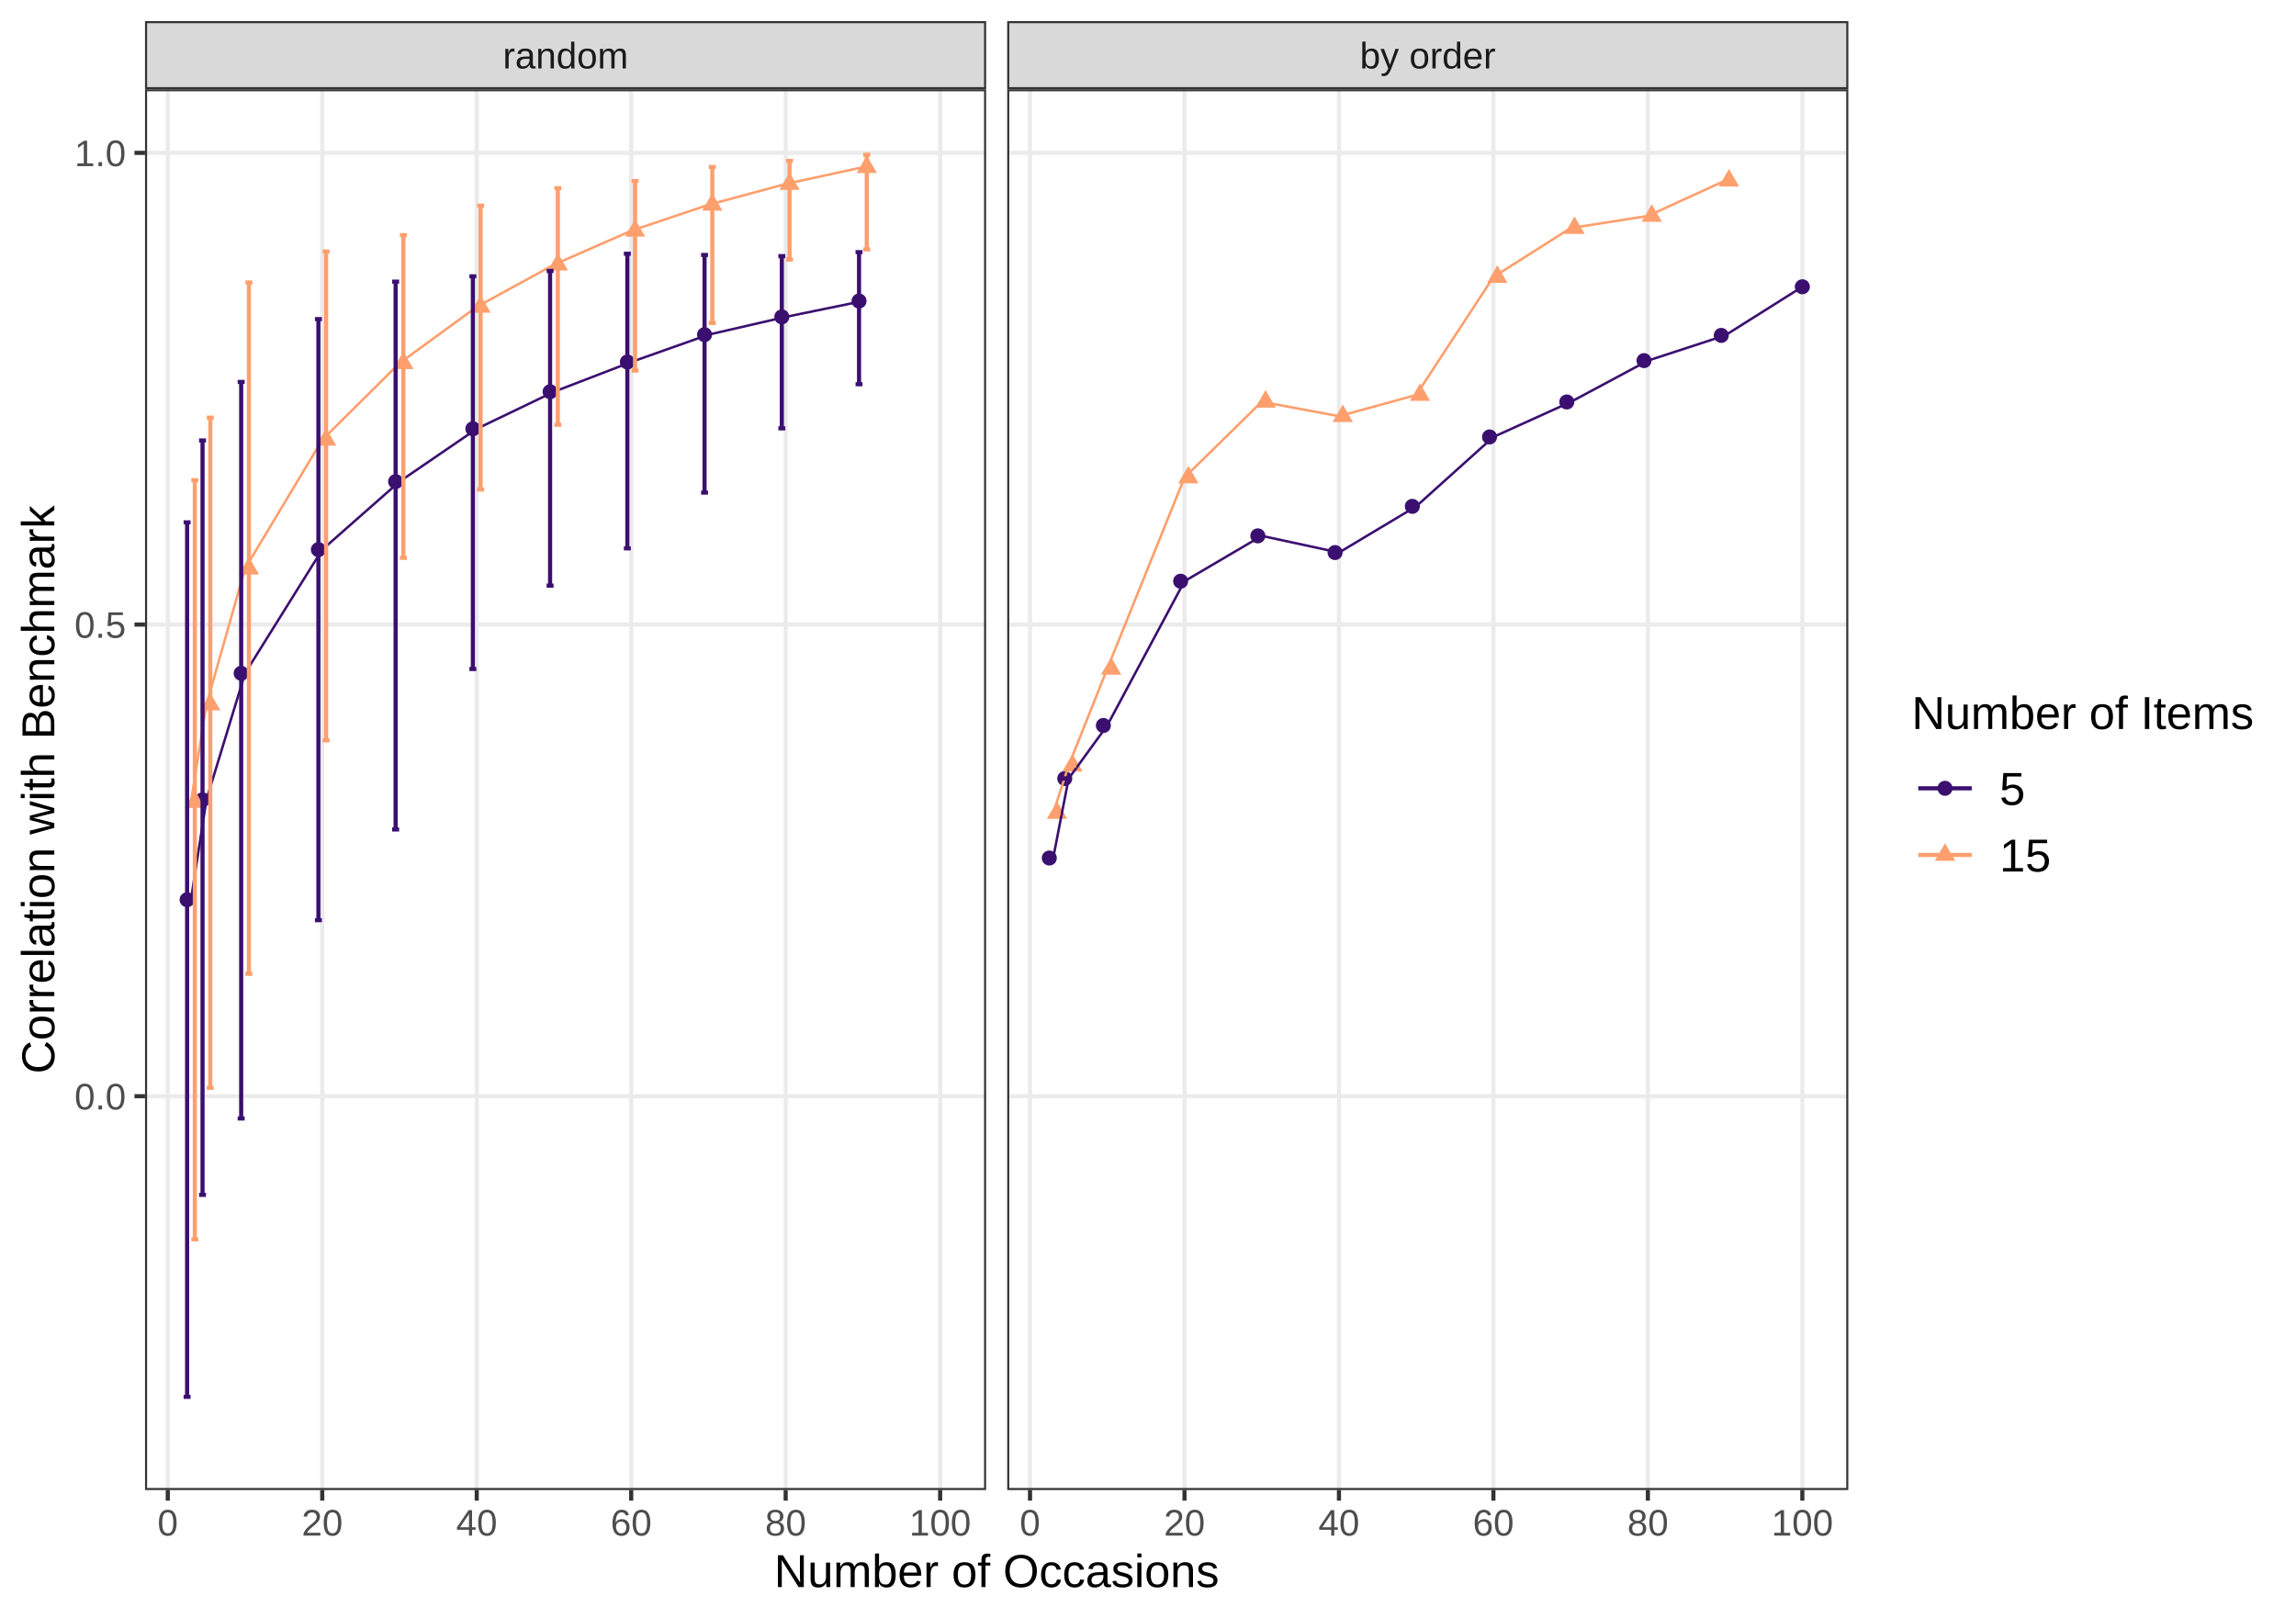
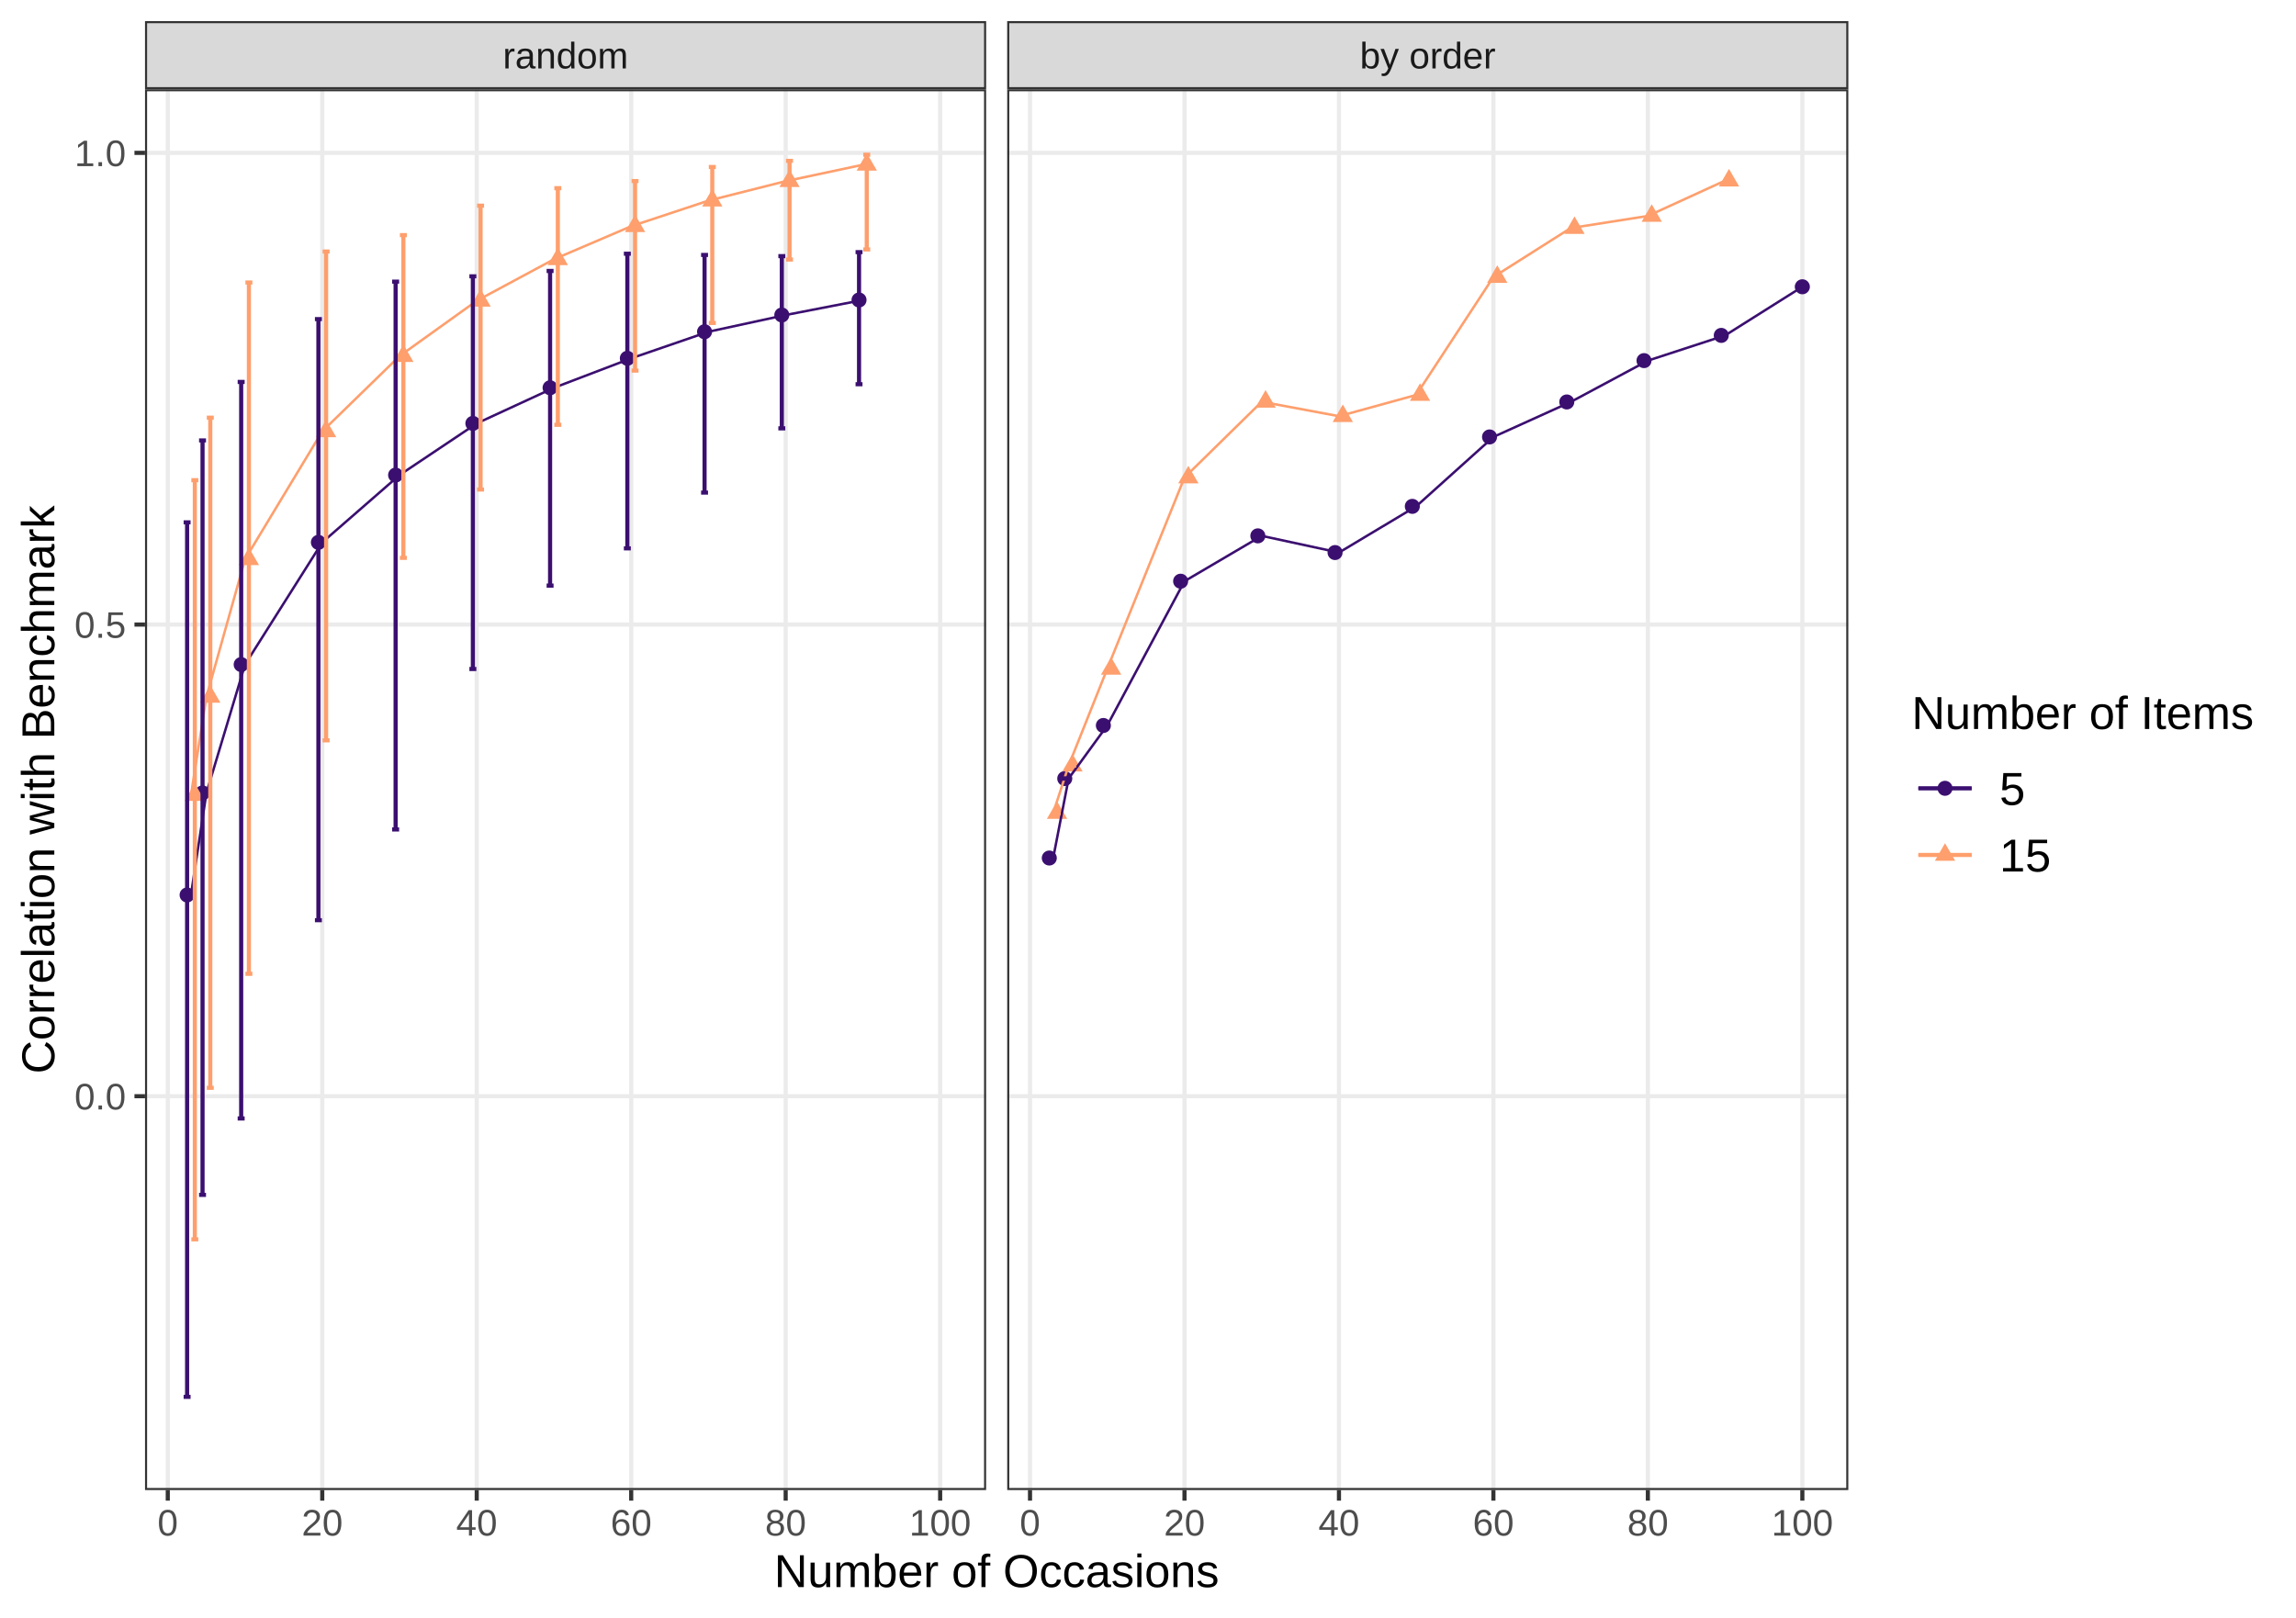
<svg xmlns="http://www.w3.org/2000/svg" width="595.28pt" height="419.53pt" viewBox="0 0 595.28 419.53">
  <g class="svglite">
    <defs>
      <style type="text/css">
    .svglite line, .svglite polyline, .svglite polygon, .svglite path, .svglite rect, .svglite circle {
      fill: none;
      stroke: #000000;
      stroke-linecap: round;
      stroke-linejoin: round;
      stroke-miterlimit: 10.00;
    }
    .svglite text {
      white-space: pre;
    }
    .svglite g.glyphgroup path {
      fill: inherit;
      stroke: none;
    }
  </style>
    </defs>
    <rect width="100%" height="100%" style="stroke: none; fill: #FFFFFF;" />
    <defs>
      <clipPath id="cpMC4wMHw1OTUuMjh8MC4wMHw0MTkuNTM=">
        <rect x="0.00" y="0.00" width="595.28" height="419.53" />
      </clipPath>
    </defs>
    <g clip-path="url(#cpMC4wMHw1OTUuMjh8MC4wMHw0MTkuNTM=)">
      <rect x="0.00" y="0.00" width="595.28" height="419.53" style="stroke-width: 1.07; stroke: #FFFFFF; fill: #FFFFFF;" />
    </g>
    <defs>
      <clipPath id="cpMzcuNjB8MjU1LjY2fDIzLjEzfDM4Ni4zOA==">
        <rect x="37.60" y="23.13" width="218.07" height="363.24" />
      </clipPath>
    </defs>
    <g clip-path="url(#cpMzcuNjB8MjU1LjY2fDIzLjEzfDM4Ni4zOA==)">
      <rect x="37.60" y="23.13" width="218.07" height="363.24" style="stroke-width: 1.07; stroke: none; fill: #FFFFFF;" />
      <polyline points="37.60,284.25 255.66,284.25 " style="stroke-width: 1.07; stroke: #EBEBEB; stroke-linecap: butt;" />
      <polyline points="37.60,161.95 255.66,161.95 " style="stroke-width: 1.07; stroke: #EBEBEB; stroke-linecap: butt;" />
      <polyline points="37.60,39.64 255.66,39.64 " style="stroke-width: 1.07; stroke: #EBEBEB; stroke-linecap: butt;" />
      <polyline points="43.50,386.38 43.50,23.13 " style="stroke-width: 1.07; stroke: #EBEBEB; stroke-linecap: butt;" />
      <polyline points="83.55,386.38 83.55,23.13 " style="stroke-width: 1.07; stroke: #EBEBEB; stroke-linecap: butt;" />
      <polyline points="123.60,386.38 123.60,23.13 " style="stroke-width: 1.07; stroke: #EBEBEB; stroke-linecap: butt;" />
      <polyline points="163.65,386.38 163.65,23.13 " style="stroke-width: 1.07; stroke: #EBEBEB; stroke-linecap: butt;" />
      <polyline points="203.70,386.38 203.70,23.13 " style="stroke-width: 1.07; stroke: #EBEBEB; stroke-linecap: butt;" />
      <polyline points="243.75,386.38 243.75,23.13 " style="stroke-width: 1.07; stroke: #EBEBEB; stroke-linecap: butt;" />
-       <circle cx="48.51" cy="233.30" r="1.95" style="stroke-width: 0.71; stroke: none; fill: #3B0F70;" />
-       <circle cx="52.51" cy="207.40" r="1.95" style="stroke-width: 0.71; stroke: none; fill: #3B0F70;" />
-       <circle cx="62.53" cy="174.59" r="1.95" style="stroke-width: 0.71; stroke: none; fill: #3B0F70;" />
-       <circle cx="82.55" cy="142.52" r="1.95" style="stroke-width: 0.71; stroke: none; fill: #3B0F70;" />
-       <circle cx="102.57" cy="124.88" r="1.95" style="stroke-width: 0.71; stroke: none; fill: #3B0F70;" />
-       <circle cx="122.60" cy="111.19" r="1.95" style="stroke-width: 0.71; stroke: none; fill: #3B0F70;" />
-       <circle cx="142.62" cy="101.58" r="1.95" style="stroke-width: 0.71; stroke: none; fill: #3B0F70;" />
-       <circle cx="162.65" cy="93.87" r="1.95" style="stroke-width: 0.71; stroke: none; fill: #3B0F70;" />
-       <circle cx="182.67" cy="86.78" r="1.95" style="stroke-width: 0.71; stroke: none; fill: #3B0F70;" />
-       <circle cx="202.70" cy="82.17" r="1.95" style="stroke-width: 0.71; stroke: none; fill: #3B0F70;" />
-       <circle cx="222.72" cy="78.06" r="1.95" style="stroke-width: 0.71; stroke: none; fill: #3B0F70;" />
-       <polygon points="50.51,204.92 53.14,209.48 47.88,209.48 " style="stroke-width: 0.71; stroke: none; fill: #FE9F6D;" />
-       <polygon points="54.52,179.65 57.15,184.21 51.88,184.21 " style="stroke-width: 0.71; stroke: none; fill: #FE9F6D;" />
-       <polygon points="64.53,144.40 67.16,148.96 61.90,148.96 " style="stroke-width: 0.71; stroke: none; fill: #FE9F6D;" />
-       <polygon points="84.55,111.01 87.19,115.57 81.92,115.57 " style="stroke-width: 0.71; stroke: none; fill: #FE9F6D;" />
-       <polygon points="104.58,91.14 107.21,95.70 101.94,95.70 " style="stroke-width: 0.71; stroke: none; fill: #FE9F6D;" />
-       <polygon points="124.60,76.53 127.23,81.09 121.97,81.09 " style="stroke-width: 0.71; stroke: none; fill: #FE9F6D;" />
-       <polygon points="144.63,65.59 147.26,70.15 141.99,70.15 " style="stroke-width: 0.71; stroke: none; fill: #FE9F6D;" />
-       <polygon points="164.65,56.80 167.28,61.36 162.02,61.36 " style="stroke-width: 0.71; stroke: none; fill: #FE9F6D;" />
-       <polygon points="184.67,50.07 187.31,54.63 182.04,54.63 " style="stroke-width: 0.71; stroke: none; fill: #FE9F6D;" />
-       <polygon points="204.70,44.67 207.33,49.23 202.07,49.23 " style="stroke-width: 0.71; stroke: none; fill: #FE9F6D;" />
-       <polygon points="224.72,40.31 227.36,44.87 222.09,44.87 " style="stroke-width: 0.71; stroke: none; fill: #FE9F6D;" />
-       <polyline points="49.51,233.30 53.52,207.40 63.53,174.59 83.55,142.52 103.58,124.88 123.60,111.19 143.62,101.58 163.65,93.87 183.67,86.78 203.70,82.17 223.72,78.06 " style="stroke-width: 0.64; stroke: #3B0F70; stroke-linecap: butt;" />
-       <polyline points="49.51,207.96 53.52,182.69 63.53,147.44 83.55,114.05 103.58,94.18 123.60,79.57 143.62,68.63 163.65,59.84 183.67,53.11 203.70,47.71 223.72,43.35 " style="stroke-width: 0.64; stroke: #FE9F6D; stroke-linecap: butt;" />
+       <circle cx="48.51" cy="232.07" r="1.95" style="stroke-width: 0.71; stroke: none; fill: #3B0F70;" />
+       <circle cx="52.51" cy="205.61" r="1.95" style="stroke-width: 0.71; stroke: none; fill: #3B0F70;" />
+       <circle cx="62.53" cy="172.32" r="1.95" style="stroke-width: 0.71; stroke: none; fill: #3B0F70;" />
+       <circle cx="82.55" cy="140.64" r="1.95" style="stroke-width: 0.71; stroke: none; fill: #3B0F70;" />
+       <circle cx="102.57" cy="123.19" r="1.95" style="stroke-width: 0.71; stroke: none; fill: #3B0F70;" />
+       <circle cx="122.60" cy="109.79" r="1.95" style="stroke-width: 0.71; stroke: none; fill: #3B0F70;" />
+       <circle cx="142.62" cy="100.55" r="1.95" style="stroke-width: 0.71; stroke: none; fill: #3B0F70;" />
+       <circle cx="162.65" cy="92.91" r="1.95" style="stroke-width: 0.71; stroke: none; fill: #3B0F70;" />
+       <circle cx="182.67" cy="86.02" r="1.95" style="stroke-width: 0.71; stroke: none; fill: #3B0F70;" />
+       <circle cx="202.70" cy="81.68" r="1.95" style="stroke-width: 0.71; stroke: none; fill: #3B0F70;" />
+       <circle cx="222.72" cy="77.79" r="1.95" style="stroke-width: 0.71; stroke: none; fill: #3B0F70;" />
+       <polygon points="50.51,203.12 53.14,207.68 47.88,207.68 " style="stroke-width: 0.71; stroke: none; fill: #FE9F6D;" />
+       <polygon points="54.52,177.66 57.15,182.22 51.88,182.22 " style="stroke-width: 0.71; stroke: none; fill: #FE9F6D;" />
+       <polygon points="64.53,141.97 67.16,146.53 61.90,146.53 " style="stroke-width: 0.71; stroke: none; fill: #FE9F6D;" />
+       <polygon points="84.55,108.81 87.19,113.37 81.92,113.37 " style="stroke-width: 0.71; stroke: none; fill: #FE9F6D;" />
+       <polygon points="104.58,89.30 107.21,93.86 101.94,93.86 " style="stroke-width: 0.71; stroke: none; fill: #FE9F6D;" />
+       <polygon points="124.60,74.95 127.23,79.51 121.97,79.51 " style="stroke-width: 0.71; stroke: none; fill: #FE9F6D;" />
+       <polygon points="144.63,64.19 147.26,68.75 141.99,68.75 " style="stroke-width: 0.71; stroke: none; fill: #FE9F6D;" />
+       <polygon points="164.65,55.62 167.28,60.18 162.02,60.18 " style="stroke-width: 0.71; stroke: none; fill: #FE9F6D;" />
+       <polygon points="184.67,48.99 187.31,53.55 182.04,53.55 " style="stroke-width: 0.71; stroke: none; fill: #FE9F6D;" />
+       <polygon points="204.70,43.94 207.33,48.50 202.07,48.50 " style="stroke-width: 0.71; stroke: none; fill: #FE9F6D;" />
+       <polygon points="224.72,39.68 227.36,44.24 222.09,44.24 " style="stroke-width: 0.71; stroke: none; fill: #FE9F6D;" />
+       <polyline points="49.51,232.07 53.52,205.61 63.53,172.32 83.55,140.64 103.58,123.19 123.60,109.79 143.62,100.55 163.65,92.91 183.67,86.02 203.70,81.68 223.72,77.79 " style="stroke-width: 0.64; stroke: #3B0F70; stroke-linecap: butt;" />
+       <polyline points="49.51,206.16 53.52,180.70 63.53,145.01 83.55,111.85 103.58,92.34 123.60,77.99 143.62,67.23 163.65,58.66 183.67,52.03 203.70,46.98 223.72,42.72 " style="stroke-width: 0.64; stroke: #FE9F6D; stroke-linecap: butt;" />
      <polyline points="47.61,135.45 49.41,135.45 " style="stroke-width: 1.07; stroke: #3B0F70; stroke-linecap: butt;" />
      <polyline points="48.51,135.45 48.51,362.21 " style="stroke-width: 1.07; stroke: #3B0F70; stroke-linecap: butt;" />
      <polyline points="47.61,362.21 49.41,362.21 " style="stroke-width: 1.07; stroke: #3B0F70; stroke-linecap: butt;" />
      <polyline points="51.61,114.21 53.41,114.21 " style="stroke-width: 1.07; stroke: #3B0F70; stroke-linecap: butt;" />
      <polyline points="52.51,114.21 52.51,309.83 " style="stroke-width: 1.07; stroke: #3B0F70; stroke-linecap: butt;" />
      <polyline points="51.61,309.83 53.41,309.83 " style="stroke-width: 1.07; stroke: #3B0F70; stroke-linecap: butt;" />
      <polyline points="61.62,99.04 63.43,99.04 " style="stroke-width: 1.07; stroke: #3B0F70; stroke-linecap: butt;" />
      <polyline points="62.53,99.04 62.53,290.02 " style="stroke-width: 1.07; stroke: #3B0F70; stroke-linecap: butt;" />
      <polyline points="61.62,290.02 63.43,290.02 " style="stroke-width: 1.07; stroke: #3B0F70; stroke-linecap: butt;" />
      <polyline points="81.65,82.74 83.45,82.74 " style="stroke-width: 1.07; stroke: #3B0F70; stroke-linecap: butt;" />
      <polyline points="82.55,82.74 82.55,238.61 " style="stroke-width: 1.07; stroke: #3B0F70; stroke-linecap: butt;" />
      <polyline points="81.65,238.61 83.45,238.61 " style="stroke-width: 1.07; stroke: #3B0F70; stroke-linecap: butt;" />
      <polyline points="101.67,73.03 103.48,73.03 " style="stroke-width: 1.07; stroke: #3B0F70; stroke-linecap: butt;" />
      <polyline points="102.57,73.03 102.57,215.08 " style="stroke-width: 1.07; stroke: #3B0F70; stroke-linecap: butt;" />
      <polyline points="101.67,215.08 103.48,215.08 " style="stroke-width: 1.07; stroke: #3B0F70; stroke-linecap: butt;" />
      <polyline points="121.70,71.65 123.50,71.65 " style="stroke-width: 1.07; stroke: #3B0F70; stroke-linecap: butt;" />
      <polyline points="122.60,71.65 122.60,173.47 " style="stroke-width: 1.07; stroke: #3B0F70; stroke-linecap: butt;" />
      <polyline points="121.70,173.47 123.50,173.47 " style="stroke-width: 1.07; stroke: #3B0F70; stroke-linecap: butt;" />
      <polyline points="141.72,70.26 143.52,70.26 " style="stroke-width: 1.07; stroke: #3B0F70; stroke-linecap: butt;" />
      <polyline points="142.62,70.26 142.62,151.85 " style="stroke-width: 1.07; stroke: #3B0F70; stroke-linecap: butt;" />
      <polyline points="141.72,151.85 143.52,151.85 " style="stroke-width: 1.07; stroke: #3B0F70; stroke-linecap: butt;" />
      <polyline points="161.75,65.79 163.55,65.79 " style="stroke-width: 1.07; stroke: #3B0F70; stroke-linecap: butt;" />
      <polyline points="162.65,65.79 162.65,142.19 " style="stroke-width: 1.07; stroke: #3B0F70; stroke-linecap: butt;" />
      <polyline points="161.75,142.19 163.55,142.19 " style="stroke-width: 1.07; stroke: #3B0F70; stroke-linecap: butt;" />
      <polyline points="181.77,66.11 183.57,66.11 " style="stroke-width: 1.07; stroke: #3B0F70; stroke-linecap: butt;" />
      <polyline points="182.67,66.11 182.67,127.73 " style="stroke-width: 1.07; stroke: #3B0F70; stroke-linecap: butt;" />
      <polyline points="181.77,127.73 183.57,127.73 " style="stroke-width: 1.07; stroke: #3B0F70; stroke-linecap: butt;" />
      <polyline points="201.80,66.42 203.60,66.42 " style="stroke-width: 1.07; stroke: #3B0F70; stroke-linecap: butt;" />
      <polyline points="202.70,66.42 202.70,111.07 " style="stroke-width: 1.07; stroke: #3B0F70; stroke-linecap: butt;" />
      <polyline points="201.80,111.07 203.60,111.07 " style="stroke-width: 1.07; stroke: #3B0F70; stroke-linecap: butt;" />
      <polyline points="221.82,65.38 223.62,65.38 " style="stroke-width: 1.07; stroke: #3B0F70; stroke-linecap: butt;" />
      <polyline points="222.72,65.38 222.72,99.63 " style="stroke-width: 1.07; stroke: #3B0F70; stroke-linecap: butt;" />
      <polyline points="221.82,99.63 223.62,99.63 " style="stroke-width: 1.07; stroke: #3B0F70; stroke-linecap: butt;" />
      <polyline points="49.61,124.52 51.41,124.52 " style="stroke-width: 1.07; stroke: #FE9F6D; stroke-linecap: butt;" />
      <polyline points="50.51,124.52 50.51,321.36 " style="stroke-width: 1.07; stroke: #FE9F6D; stroke-linecap: butt;" />
      <polyline points="49.61,321.36 51.41,321.36 " style="stroke-width: 1.07; stroke: #FE9F6D; stroke-linecap: butt;" />
      <polyline points="53.62,108.30 55.42,108.30 " style="stroke-width: 1.07; stroke: #FE9F6D; stroke-linecap: butt;" />
      <polyline points="54.52,108.30 54.52,282.08 " style="stroke-width: 1.07; stroke: #FE9F6D; stroke-linecap: butt;" />
      <polyline points="53.62,282.08 55.42,282.08 " style="stroke-width: 1.07; stroke: #FE9F6D; stroke-linecap: butt;" />
      <polyline points="63.63,73.25 65.43,73.25 " style="stroke-width: 1.07; stroke: #FE9F6D; stroke-linecap: butt;" />
      <polyline points="64.53,73.25 64.53,252.51 " style="stroke-width: 1.07; stroke: #FE9F6D; stroke-linecap: butt;" />
      <polyline points="63.63,252.51 65.43,252.51 " style="stroke-width: 1.07; stroke: #FE9F6D; stroke-linecap: butt;" />
      <polyline points="83.65,65.22 85.45,65.22 " style="stroke-width: 1.07; stroke: #FE9F6D; stroke-linecap: butt;" />
      <polyline points="84.55,65.22 84.55,191.97 " style="stroke-width: 1.07; stroke: #FE9F6D; stroke-linecap: butt;" />
      <polyline points="83.65,191.97 85.45,191.97 " style="stroke-width: 1.07; stroke: #FE9F6D; stroke-linecap: butt;" />
      <polyline points="103.68,60.97 105.48,60.97 " style="stroke-width: 1.07; stroke: #FE9F6D; stroke-linecap: butt;" />
      <polyline points="104.58,60.97 104.58,144.65 " style="stroke-width: 1.07; stroke: #FE9F6D; stroke-linecap: butt;" />
      <polyline points="103.68,144.65 105.48,144.65 " style="stroke-width: 1.07; stroke: #FE9F6D; stroke-linecap: butt;" />
      <polyline points="123.70,53.34 125.50,53.34 " style="stroke-width: 1.07; stroke: #FE9F6D; stroke-linecap: butt;" />
      <polyline points="124.60,53.34 124.60,126.93 " style="stroke-width: 1.07; stroke: #FE9F6D; stroke-linecap: butt;" />
      <polyline points="123.70,126.93 125.50,126.93 " style="stroke-width: 1.07; stroke: #FE9F6D; stroke-linecap: butt;" />
      <polyline points="143.72,48.80 145.53,48.80 " style="stroke-width: 1.07; stroke: #FE9F6D; stroke-linecap: butt;" />
      <polyline points="144.63,48.80 144.63,110.16 " style="stroke-width: 1.07; stroke: #FE9F6D; stroke-linecap: butt;" />
      <polyline points="143.72,110.16 145.53,110.16 " style="stroke-width: 1.07; stroke: #FE9F6D; stroke-linecap: butt;" />
      <polyline points="163.75,46.95 165.55,46.95 " style="stroke-width: 1.07; stroke: #FE9F6D; stroke-linecap: butt;" />
      <polyline points="164.65,46.95 164.65,96.09 " style="stroke-width: 1.07; stroke: #FE9F6D; stroke-linecap: butt;" />
      <polyline points="163.75,96.09 165.55,96.09 " style="stroke-width: 1.07; stroke: #FE9F6D; stroke-linecap: butt;" />
      <polyline points="183.77,43.30 185.58,43.30 " style="stroke-width: 1.07; stroke: #FE9F6D; stroke-linecap: butt;" />
      <polyline points="184.67,43.30 184.67,83.74 " style="stroke-width: 1.07; stroke: #FE9F6D; stroke-linecap: butt;" />
      <polyline points="183.77,83.74 185.58,83.74 " style="stroke-width: 1.07; stroke: #FE9F6D; stroke-linecap: butt;" />
      <polyline points="203.80,41.71 205.60,41.71 " style="stroke-width: 1.07; stroke: #FE9F6D; stroke-linecap: butt;" />
      <polyline points="204.70,41.71 204.70,67.29 " style="stroke-width: 1.07; stroke: #FE9F6D; stroke-linecap: butt;" />
      <polyline points="203.80,67.29 205.60,67.29 " style="stroke-width: 1.07; stroke: #FE9F6D; stroke-linecap: butt;" />
      <polyline points="223.82,40.12 225.62,40.12 " style="stroke-width: 1.07; stroke: #FE9F6D; stroke-linecap: butt;" />
      <polyline points="224.72,40.12 224.72,64.68 " style="stroke-width: 1.07; stroke: #FE9F6D; stroke-linecap: butt;" />
      <polyline points="223.82,64.68 225.62,64.68 " style="stroke-width: 1.07; stroke: #FE9F6D; stroke-linecap: butt;" />
      <rect x="37.60" y="23.13" width="218.07" height="363.24" style="stroke-width: 1.07; stroke: #333333;" />
    </g>
    <g clip-path="url(#cpMC4wMHw1OTUuMjh8MC4wMHw0MTkuNTM=)">
</g>
    <defs>
      <clipPath id="cpMjYxLjE0fDQ3OS4yMXwyMy4xM3wzODYuMzg=">
        <rect x="261.14" y="23.13" width="218.07" height="363.24" />
      </clipPath>
    </defs>
    <g clip-path="url(#cpMjYxLjE0fDQ3OS4yMXwyMy4xM3wzODYuMzg=)">
      <rect x="261.14" y="23.13" width="218.07" height="363.24" style="stroke-width: 1.07; stroke: none; fill: #FFFFFF;" />
      <polyline points="261.14,284.25 479.21,284.25 " style="stroke-width: 1.07; stroke: #EBEBEB; stroke-linecap: butt;" />
      <polyline points="261.14,161.95 479.21,161.95 " style="stroke-width: 1.07; stroke: #EBEBEB; stroke-linecap: butt;" />
      <polyline points="261.14,39.64 479.21,39.64 " style="stroke-width: 1.07; stroke: #EBEBEB; stroke-linecap: butt;" />
      <polyline points="267.05,386.38 267.05,23.13 " style="stroke-width: 1.07; stroke: #EBEBEB; stroke-linecap: butt;" />
      <polyline points="307.10,386.38 307.10,23.13 " style="stroke-width: 1.07; stroke: #EBEBEB; stroke-linecap: butt;" />
      <polyline points="347.15,386.38 347.15,23.13 " style="stroke-width: 1.07; stroke: #EBEBEB; stroke-linecap: butt;" />
      <polyline points="387.19,386.38 387.19,23.13 " style="stroke-width: 1.07; stroke: #EBEBEB; stroke-linecap: butt;" />
      <polyline points="427.24,386.38 427.24,23.13 " style="stroke-width: 1.07; stroke: #EBEBEB; stroke-linecap: butt;" />
      <polyline points="467.29,386.38 467.29,23.13 " style="stroke-width: 1.07; stroke: #EBEBEB; stroke-linecap: butt;" />
      <circle cx="272.05" cy="222.49" r="1.95" style="stroke-width: 0.71; stroke: none; fill: #3B0F70;" />
      <circle cx="276.06" cy="201.88" r="1.95" style="stroke-width: 0.71; stroke: none; fill: #3B0F70;" />
      <circle cx="286.07" cy="188.12" r="1.95" style="stroke-width: 0.71; stroke: none; fill: #3B0F70;" />
      <circle cx="306.10" cy="150.71" r="1.95" style="stroke-width: 0.71; stroke: none; fill: #3B0F70;" />
      <circle cx="326.12" cy="138.95" r="1.95" style="stroke-width: 0.71; stroke: none; fill: #3B0F70;" />
      <circle cx="346.14" cy="143.28" r="1.95" style="stroke-width: 0.71; stroke: none; fill: #3B0F70;" />
      <circle cx="366.17" cy="131.30" r="1.95" style="stroke-width: 0.71; stroke: none; fill: #3B0F70;" />
      <circle cx="386.19" cy="113.30" r="1.95" style="stroke-width: 0.71; stroke: none; fill: #3B0F70;" />
      <circle cx="406.22" cy="104.23" r="1.95" style="stroke-width: 0.71; stroke: none; fill: #3B0F70;" />
      <circle cx="426.24" cy="93.51" r="1.95" style="stroke-width: 0.71; stroke: none; fill: #3B0F70;" />
      <circle cx="446.27" cy="86.97" r="1.95" style="stroke-width: 0.71; stroke: none; fill: #3B0F70;" />
      <circle cx="467.29" cy="74.36" r="1.95" style="stroke-width: 0.71; stroke: none; fill: #3B0F70;" />
      <polygon points="274.06,207.77 276.69,212.33 271.42,212.33 " style="stroke-width: 0.71; stroke: none; fill: #FE9F6D;" />
      <polygon points="278.06,195.48 280.69,200.04 275.43,200.04 " style="stroke-width: 0.71; stroke: none; fill: #FE9F6D;" />
      <polygon points="288.07,170.39 290.71,174.95 285.44,174.95 " style="stroke-width: 0.71; stroke: none; fill: #FE9F6D;" />
      <polygon points="308.10,120.78 310.73,125.34 305.47,125.34 " style="stroke-width: 0.71; stroke: none; fill: #FE9F6D;" />
      <polygon points="328.12,101.14 330.76,105.70 325.49,105.70 " style="stroke-width: 0.71; stroke: none; fill: #FE9F6D;" />
      <polygon points="348.15,104.88 350.78,109.44 345.51,109.44 " style="stroke-width: 0.71; stroke: none; fill: #FE9F6D;" />
      <polygon points="368.17,99.38 370.80,103.94 365.54,103.94 " style="stroke-width: 0.71; stroke: none; fill: #FE9F6D;" />
      <polygon points="388.20,68.79 390.83,73.35 385.56,73.35 " style="stroke-width: 0.71; stroke: none; fill: #FE9F6D;" />
      <polygon points="408.22,56.10 410.85,60.66 405.59,60.66 " style="stroke-width: 0.71; stroke: none; fill: #FE9F6D;" />
      <polygon points="428.24,52.96 430.88,57.52 425.61,57.52 " style="stroke-width: 0.71; stroke: none; fill: #FE9F6D;" />
      <polygon points="448.27,43.79 450.90,48.35 445.64,48.35 " style="stroke-width: 0.71; stroke: none; fill: #FE9F6D;" />
      <polyline points="273.06,222.49 277.06,201.88 287.07,188.12 307.10,150.71 327.12,138.95 347.15,143.28 367.17,131.30 387.19,113.30 407.22,104.23 427.24,93.51 447.27,86.97 467.29,74.36 " style="stroke-width: 0.64; stroke: #3B0F70; stroke-linecap: butt;" />
      <polyline points="273.06,210.81 277.06,198.52 287.07,173.43 307.10,123.82 327.12,104.18 347.15,107.92 367.17,102.42 387.19,71.83 407.22,59.14 427.24,56.00 447.27,46.83 " style="stroke-width: 0.64; stroke: #FE9F6D; stroke-linecap: butt;" />
      <polyline points="271.15,222.49 272.96,222.49 " style="stroke-width: 1.07; stroke: #3B0F70; stroke-linecap: butt;" />
      <polyline points="272.05,222.49 272.05,222.49 " style="stroke-width: 1.07; stroke: #3B0F70; stroke-linecap: butt;" />
      <polyline points="271.15,222.49 272.96,222.49 " style="stroke-width: 1.07; stroke: #3B0F70; stroke-linecap: butt;" />
      <polyline points="275.16,201.88 276.96,201.88 " style="stroke-width: 1.07; stroke: #3B0F70; stroke-linecap: butt;" />
      <polyline points="276.06,201.88 276.06,201.88 " style="stroke-width: 1.07; stroke: #3B0F70; stroke-linecap: butt;" />
      <polyline points="275.16,201.88 276.96,201.88 " style="stroke-width: 1.07; stroke: #3B0F70; stroke-linecap: butt;" />
      <polyline points="285.17,188.12 286.97,188.12 " style="stroke-width: 1.07; stroke: #3B0F70; stroke-linecap: butt;" />
      <polyline points="286.07,188.12 286.07,188.12 " style="stroke-width: 1.07; stroke: #3B0F70; stroke-linecap: butt;" />
      <polyline points="285.17,188.12 286.97,188.12 " style="stroke-width: 1.07; stroke: #3B0F70; stroke-linecap: butt;" />
      <polyline points="305.19,150.71 307.00,150.71 " style="stroke-width: 1.07; stroke: #3B0F70; stroke-linecap: butt;" />
      <polyline points="306.10,150.71 306.10,150.71 " style="stroke-width: 1.07; stroke: #3B0F70; stroke-linecap: butt;" />
      <polyline points="305.19,150.71 307.00,150.71 " style="stroke-width: 1.07; stroke: #3B0F70; stroke-linecap: butt;" />
      <polyline points="325.22,138.95 327.02,138.95 " style="stroke-width: 1.07; stroke: #3B0F70; stroke-linecap: butt;" />
      <polyline points="326.12,138.95 326.12,138.95 " style="stroke-width: 1.07; stroke: #3B0F70; stroke-linecap: butt;" />
      <polyline points="325.22,138.95 327.02,138.95 " style="stroke-width: 1.07; stroke: #3B0F70; stroke-linecap: butt;" />
      <polyline points="345.24,143.28 347.05,143.28 " style="stroke-width: 1.07; stroke: #3B0F70; stroke-linecap: butt;" />
      <polyline points="346.14,143.28 346.14,143.28 " style="stroke-width: 1.07; stroke: #3B0F70; stroke-linecap: butt;" />
      <polyline points="345.24,143.28 347.05,143.28 " style="stroke-width: 1.07; stroke: #3B0F70; stroke-linecap: butt;" />
      <polyline points="365.27,131.30 367.07,131.30 " style="stroke-width: 1.07; stroke: #3B0F70; stroke-linecap: butt;" />
      <polyline points="366.17,131.30 366.17,131.30 " style="stroke-width: 1.07; stroke: #3B0F70; stroke-linecap: butt;" />
      <polyline points="365.27,131.30 367.07,131.30 " style="stroke-width: 1.07; stroke: #3B0F70; stroke-linecap: butt;" />
      <polyline points="385.29,113.30 387.09,113.30 " style="stroke-width: 1.07; stroke: #3B0F70; stroke-linecap: butt;" />
      <polyline points="386.19,113.30 386.19,113.30 " style="stroke-width: 1.07; stroke: #3B0F70; stroke-linecap: butt;" />
      <polyline points="385.29,113.30 387.09,113.30 " style="stroke-width: 1.07; stroke: #3B0F70; stroke-linecap: butt;" />
      <polyline points="405.32,104.23 407.12,104.23 " style="stroke-width: 1.07; stroke: #3B0F70; stroke-linecap: butt;" />
      <polyline points="406.22,104.23 406.22,104.23 " style="stroke-width: 1.07; stroke: #3B0F70; stroke-linecap: butt;" />
      <polyline points="405.32,104.23 407.12,104.23 " style="stroke-width: 1.07; stroke: #3B0F70; stroke-linecap: butt;" />
      <polyline points="425.34,93.51 427.14,93.51 " style="stroke-width: 1.07; stroke: #3B0F70; stroke-linecap: butt;" />
      <polyline points="426.24,93.51 426.24,93.51 " style="stroke-width: 1.07; stroke: #3B0F70; stroke-linecap: butt;" />
      <polyline points="425.34,93.51 427.14,93.51 " style="stroke-width: 1.07; stroke: #3B0F70; stroke-linecap: butt;" />
      <polyline points="445.37,86.97 447.17,86.97 " style="stroke-width: 1.07; stroke: #3B0F70; stroke-linecap: butt;" />
      <polyline points="446.27,86.97 446.27,86.97 " style="stroke-width: 1.07; stroke: #3B0F70; stroke-linecap: butt;" />
      <polyline points="445.37,86.97 447.17,86.97 " style="stroke-width: 1.07; stroke: #3B0F70; stroke-linecap: butt;" />
      <polyline points="465.49,74.36 469.09,74.36 " style="stroke-width: 1.07; stroke: #3B0F70; stroke-linecap: butt;" />
      <polyline points="467.29,74.36 467.29,74.36 " style="stroke-width: 1.07; stroke: #3B0F70; stroke-linecap: butt;" />
      <polyline points="465.49,74.36 469.09,74.36 " style="stroke-width: 1.07; stroke: #3B0F70; stroke-linecap: butt;" />
      <polyline points="273.16,210.81 274.96,210.81 " style="stroke-width: 1.07; stroke: #FE9F6D; stroke-linecap: butt;" />
      <polyline points="274.06,210.81 274.06,210.81 " style="stroke-width: 1.07; stroke: #FE9F6D; stroke-linecap: butt;" />
      <polyline points="273.16,210.81 274.96,210.81 " style="stroke-width: 1.07; stroke: #FE9F6D; stroke-linecap: butt;" />
      <polyline points="277.16,198.52 278.96,198.52 " style="stroke-width: 1.07; stroke: #FE9F6D; stroke-linecap: butt;" />
      <polyline points="278.06,198.52 278.06,198.52 " style="stroke-width: 1.07; stroke: #FE9F6D; stroke-linecap: butt;" />
      <polyline points="277.16,198.52 278.96,198.52 " style="stroke-width: 1.07; stroke: #FE9F6D; stroke-linecap: butt;" />
      <polyline points="287.17,173.43 288.97,173.43 " style="stroke-width: 1.07; stroke: #FE9F6D; stroke-linecap: butt;" />
      <polyline points="288.07,173.43 288.07,173.43 " style="stroke-width: 1.07; stroke: #FE9F6D; stroke-linecap: butt;" />
      <polyline points="287.17,173.43 288.97,173.43 " style="stroke-width: 1.07; stroke: #FE9F6D; stroke-linecap: butt;" />
      <polyline points="307.20,123.82 309.00,123.82 " style="stroke-width: 1.07; stroke: #FE9F6D; stroke-linecap: butt;" />
      <polyline points="308.10,123.82 308.10,123.82 " style="stroke-width: 1.07; stroke: #FE9F6D; stroke-linecap: butt;" />
      <polyline points="307.20,123.82 309.00,123.82 " style="stroke-width: 1.07; stroke: #FE9F6D; stroke-linecap: butt;" />
      <polyline points="327.22,104.18 329.02,104.18 " style="stroke-width: 1.07; stroke: #FE9F6D; stroke-linecap: butt;" />
      <polyline points="328.12,104.18 328.12,104.18 " style="stroke-width: 1.07; stroke: #FE9F6D; stroke-linecap: butt;" />
      <polyline points="327.22,104.18 329.02,104.18 " style="stroke-width: 1.07; stroke: #FE9F6D; stroke-linecap: butt;" />
      <polyline points="347.25,107.92 349.05,107.92 " style="stroke-width: 1.07; stroke: #FE9F6D; stroke-linecap: butt;" />
      <polyline points="348.15,107.92 348.15,107.92 " style="stroke-width: 1.07; stroke: #FE9F6D; stroke-linecap: butt;" />
      <polyline points="347.25,107.92 349.05,107.92 " style="stroke-width: 1.07; stroke: #FE9F6D; stroke-linecap: butt;" />
      <polyline points="367.27,102.42 369.07,102.42 " style="stroke-width: 1.07; stroke: #FE9F6D; stroke-linecap: butt;" />
      <polyline points="368.17,102.42 368.17,102.42 " style="stroke-width: 1.07; stroke: #FE9F6D; stroke-linecap: butt;" />
      <polyline points="367.27,102.42 369.07,102.42 " style="stroke-width: 1.07; stroke: #FE9F6D; stroke-linecap: butt;" />
      <polyline points="387.29,71.83 389.10,71.83 " style="stroke-width: 1.07; stroke: #FE9F6D; stroke-linecap: butt;" />
      <polyline points="388.20,71.83 388.20,71.83 " style="stroke-width: 1.07; stroke: #FE9F6D; stroke-linecap: butt;" />
      <polyline points="387.29,71.83 389.10,71.83 " style="stroke-width: 1.07; stroke: #FE9F6D; stroke-linecap: butt;" />
      <polyline points="407.32,59.14 409.12,59.14 " style="stroke-width: 1.07; stroke: #FE9F6D; stroke-linecap: butt;" />
      <polyline points="408.22,59.14 408.22,59.14 " style="stroke-width: 1.07; stroke: #FE9F6D; stroke-linecap: butt;" />
      <polyline points="407.32,59.14 409.12,59.14 " style="stroke-width: 1.07; stroke: #FE9F6D; stroke-linecap: butt;" />
      <polyline points="427.34,56.00 429.15,56.00 " style="stroke-width: 1.07; stroke: #FE9F6D; stroke-linecap: butt;" />
      <polyline points="428.24,56.00 428.24,56.00 " style="stroke-width: 1.07; stroke: #FE9F6D; stroke-linecap: butt;" />
      <polyline points="427.34,56.00 429.15,56.00 " style="stroke-width: 1.07; stroke: #FE9F6D; stroke-linecap: butt;" />
      <polyline points="447.37,46.83 449.17,46.83 " style="stroke-width: 1.07; stroke: #FE9F6D; stroke-linecap: butt;" />
      <polyline points="448.27,46.83 448.27,46.83 " style="stroke-width: 1.07; stroke: #FE9F6D; stroke-linecap: butt;" />
      <polyline points="447.37,46.83 449.17,46.83 " style="stroke-width: 1.07; stroke: #FE9F6D; stroke-linecap: butt;" />
      <rect x="261.14" y="23.13" width="218.07" height="363.24" style="stroke-width: 1.07; stroke: #333333;" />
    </g>
    <g clip-path="url(#cpMC4wMHw1OTUuMjh8MC4wMHw0MTkuNTM=)">
</g>
    <defs>
      <clipPath id="cpMzcuNjB8MjU1LjY2fDUuNDh8MjMuMTM=">
        <rect x="37.60" y="5.48" width="218.07" height="17.65" />
      </clipPath>
    </defs>
    <g clip-path="url(#cpMzcuNjB8MjU1LjY2fDUuNDh8MjMuMTM=)">
      <rect x="37.60" y="5.48" width="218.07" height="17.65" style="stroke-width: 1.07; stroke: #333333; fill: #D9D9D9;" />
      <text x="146.63" y="17.74" text-anchor="middle" style="font-size: 9.60px;fill: #1A1A1A; font-family: &quot;Arial&quot;;" textLength="32.48px" lengthAdjust="spacingAndGlyphs">random</text>
    </g>
    <g clip-path="url(#cpMC4wMHw1OTUuMjh8MC4wMHw0MTkuNTM=)">
</g>
    <defs>
      <clipPath id="cpMjYxLjE0fDQ3OS4yMXw1LjQ4fDIzLjEz">
        <rect x="261.14" y="5.48" width="218.07" height="17.65" />
      </clipPath>
    </defs>
    <g clip-path="url(#cpMjYxLjE0fDQ3OS4yMXw1LjQ4fDIzLjEz)">
      <rect x="261.14" y="5.48" width="218.07" height="17.65" style="stroke-width: 1.07; stroke: #333333; fill: #D9D9D9;" />
      <text x="370.17" y="17.74" text-anchor="middle" style="font-size: 9.60px;fill: #1A1A1A; font-family: &quot;Arial&quot;;" textLength="35.16px" lengthAdjust="spacingAndGlyphs">by order</text>
    </g>
    <g clip-path="url(#cpMC4wMHw1OTUuMjh8MC4wMHw0MTkuNTM=)">
      <polyline points="43.50,389.12 43.50,386.38 " style="stroke-width: 1.07; stroke: #333333; stroke-linecap: butt;" />
      <polyline points="83.55,389.12 83.55,386.38 " style="stroke-width: 1.07; stroke: #333333; stroke-linecap: butt;" />
      <polyline points="123.60,389.12 123.60,386.38 " style="stroke-width: 1.07; stroke: #333333; stroke-linecap: butt;" />
      <polyline points="163.65,389.12 163.65,386.38 " style="stroke-width: 1.07; stroke: #333333; stroke-linecap: butt;" />
      <polyline points="203.70,389.12 203.70,386.38 " style="stroke-width: 1.07; stroke: #333333; stroke-linecap: butt;" />
      <polyline points="243.75,389.12 243.75,386.38 " style="stroke-width: 1.07; stroke: #333333; stroke-linecap: butt;" />
      <text x="43.50" y="398.18" text-anchor="middle" style="font-size: 9.60px;fill: #4D4D4D; font-family: &quot;Arial&quot;;" textLength="5.33px" lengthAdjust="spacingAndGlyphs">0</text>
      <text x="83.55" y="398.18" text-anchor="middle" style="font-size: 9.60px;fill: #4D4D4D; font-family: &quot;Arial&quot;;" textLength="10.66px" lengthAdjust="spacingAndGlyphs">20</text>
      <text x="123.60" y="398.18" text-anchor="middle" style="font-size: 9.60px;fill: #4D4D4D; font-family: &quot;Arial&quot;;" textLength="10.66px" lengthAdjust="spacingAndGlyphs">40</text>
      <text x="163.65" y="398.18" text-anchor="middle" style="font-size: 9.60px;fill: #4D4D4D; font-family: &quot;Arial&quot;;" textLength="10.66px" lengthAdjust="spacingAndGlyphs">60</text>
      <text x="203.70" y="398.18" text-anchor="middle" style="font-size: 9.60px;fill: #4D4D4D; font-family: &quot;Arial&quot;;" textLength="10.66px" lengthAdjust="spacingAndGlyphs">80</text>
      <text x="243.75" y="398.18" text-anchor="middle" style="font-size: 9.60px;fill: #4D4D4D; font-family: &quot;Arial&quot;;" textLength="15.98px" lengthAdjust="spacingAndGlyphs">100</text>
      <polyline points="267.05,389.12 267.05,386.38 " style="stroke-width: 1.07; stroke: #333333; stroke-linecap: butt;" />
      <polyline points="307.10,389.12 307.10,386.38 " style="stroke-width: 1.07; stroke: #333333; stroke-linecap: butt;" />
      <polyline points="347.15,389.12 347.15,386.38 " style="stroke-width: 1.07; stroke: #333333; stroke-linecap: butt;" />
      <polyline points="387.19,389.12 387.19,386.38 " style="stroke-width: 1.07; stroke: #333333; stroke-linecap: butt;" />
      <polyline points="427.24,389.12 427.24,386.38 " style="stroke-width: 1.07; stroke: #333333; stroke-linecap: butt;" />
      <polyline points="467.29,389.12 467.29,386.38 " style="stroke-width: 1.07; stroke: #333333; stroke-linecap: butt;" />
      <text x="267.05" y="398.18" text-anchor="middle" style="font-size: 9.60px;fill: #4D4D4D; font-family: &quot;Arial&quot;;" textLength="5.33px" lengthAdjust="spacingAndGlyphs">0</text>
      <text x="307.10" y="398.18" text-anchor="middle" style="font-size: 9.60px;fill: #4D4D4D; font-family: &quot;Arial&quot;;" textLength="10.66px" lengthAdjust="spacingAndGlyphs">20</text>
      <text x="347.15" y="398.18" text-anchor="middle" style="font-size: 9.60px;fill: #4D4D4D; font-family: &quot;Arial&quot;;" textLength="10.66px" lengthAdjust="spacingAndGlyphs">40</text>
      <text x="387.19" y="398.18" text-anchor="middle" style="font-size: 9.60px;fill: #4D4D4D; font-family: &quot;Arial&quot;;" textLength="10.66px" lengthAdjust="spacingAndGlyphs">60</text>
      <text x="427.24" y="398.18" text-anchor="middle" style="font-size: 9.60px;fill: #4D4D4D; font-family: &quot;Arial&quot;;" textLength="10.66px" lengthAdjust="spacingAndGlyphs">80</text>
      <text x="467.29" y="398.18" text-anchor="middle" style="font-size: 9.60px;fill: #4D4D4D; font-family: &quot;Arial&quot;;" textLength="15.98px" lengthAdjust="spacingAndGlyphs">100</text>
      <text x="32.66" y="287.69" text-anchor="end" style="font-size: 9.60px;fill: #4D4D4D; font-family: &quot;Arial&quot;;" textLength="13.33px" lengthAdjust="spacingAndGlyphs">0.0</text>
      <text x="32.66" y="165.38" text-anchor="end" style="font-size: 9.60px;fill: #4D4D4D; font-family: &quot;Arial&quot;;" textLength="13.33px" lengthAdjust="spacingAndGlyphs">0.5</text>
      <text x="32.66" y="43.08" text-anchor="end" style="font-size: 9.60px;fill: #4D4D4D; font-family: &quot;Arial&quot;;" textLength="13.33px" lengthAdjust="spacingAndGlyphs">1.0</text>
      <polyline points="34.86,284.25 37.60,284.25 " style="stroke-width: 1.07; stroke: #333333; stroke-linecap: butt;" />
      <polyline points="34.86,161.95 37.60,161.95 " style="stroke-width: 1.07; stroke: #333333; stroke-linecap: butt;" />
      <polyline points="34.86,39.64 37.60,39.64 " style="stroke-width: 1.07; stroke: #333333; stroke-linecap: butt;" />
      <text x="258.40" y="411.53" text-anchor="middle" style="font-size: 12.00px; font-family: &quot;Arial&quot;;" textLength="115.36px" lengthAdjust="spacingAndGlyphs">Number of Occasions</text>
      <text transform="translate(14.08,204.75) rotate(-90)" text-anchor="middle" style="font-size: 12.00px; font-family: &quot;Arial&quot;;" textLength="147.39px" lengthAdjust="spacingAndGlyphs">Correlation with Benchmark</text>
      <rect x="490.17" y="173.70" width="99.63" height="62.12" style="stroke-width: 1.07; stroke: none; fill: #FFFFFF;" />
      <text x="495.64" y="189.03" style="font-size: 12.00px; font-family: &quot;Arial&quot;;" textLength="88.67px" lengthAdjust="spacingAndGlyphs">Number of Items</text>
      <rect x="495.64" y="195.77" width="17.28" height="17.28" style="stroke-width: 1.07; stroke: none; fill: #FFFFFF;" />
      <circle cx="504.28" cy="204.41" r="1.95" style="stroke-width: 0.71; stroke: none; fill: #3B0F70;" />
      <line x1="497.37" y1="204.41" x2="511.20" y2="204.41" style="stroke-width: 0.64; stroke: #3B0F70; stroke-linecap: butt;" />
      <line x1="497.37" y1="204.41" x2="511.20" y2="204.41" style="stroke-width: 1.07; stroke: #3B0F70; stroke-linecap: butt;" />
      <rect x="495.64" y="213.05" width="17.28" height="17.28" style="stroke-width: 1.07; stroke: none; fill: #FFFFFF;" />
      <polygon points="504.28,218.65 506.92,223.21 501.65,223.21 " style="stroke-width: 0.71; stroke: none; fill: #FE9F6D;" />
      <line x1="497.37" y1="221.69" x2="511.20" y2="221.69" style="stroke-width: 0.64; stroke: #FE9F6D; stroke-linecap: butt;" />
      <line x1="497.37" y1="221.69" x2="511.20" y2="221.69" style="stroke-width: 1.07; stroke: #FE9F6D; stroke-linecap: butt;" />
      <text x="518.40" y="208.71" style="font-size: 12.00px; font-family: &quot;Arial&quot;;" textLength="6.67px" lengthAdjust="spacingAndGlyphs">5</text>
      <text x="518.40" y="225.99" style="font-size: 12.00px; font-family: &quot;Arial&quot;;" textLength="13.34px" lengthAdjust="spacingAndGlyphs">15</text>
    </g>
  </g>
</svg>
